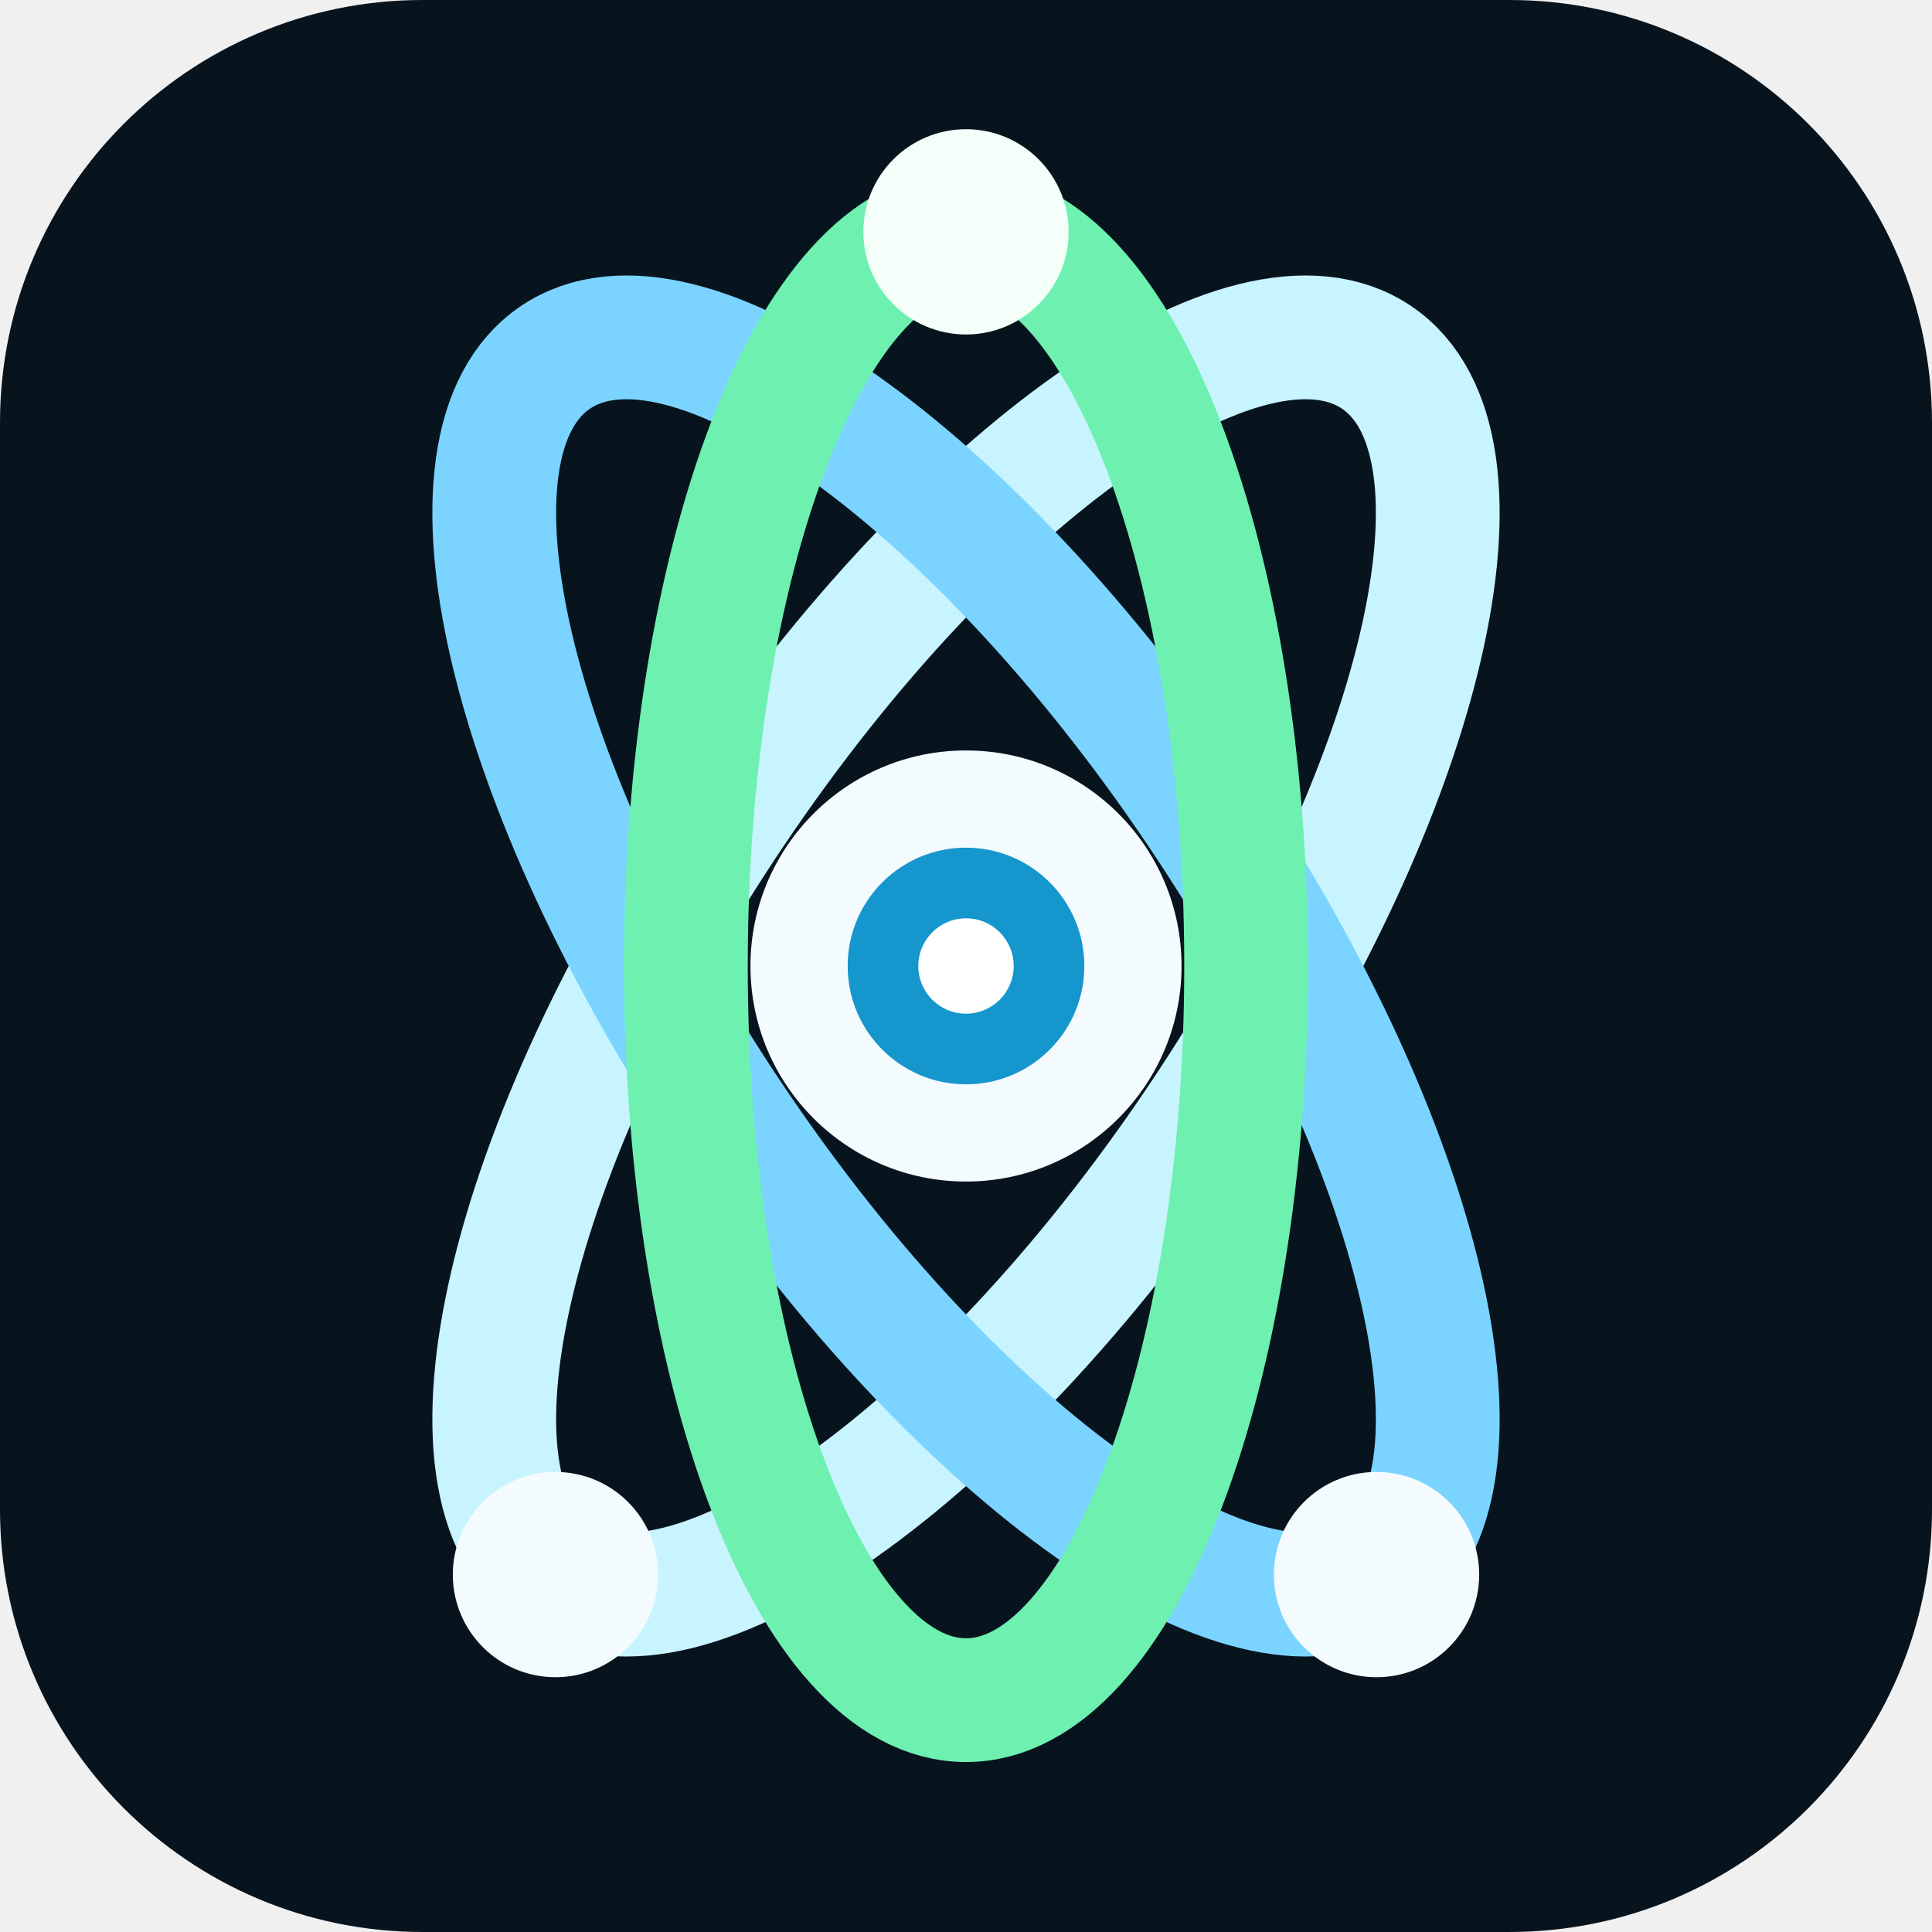
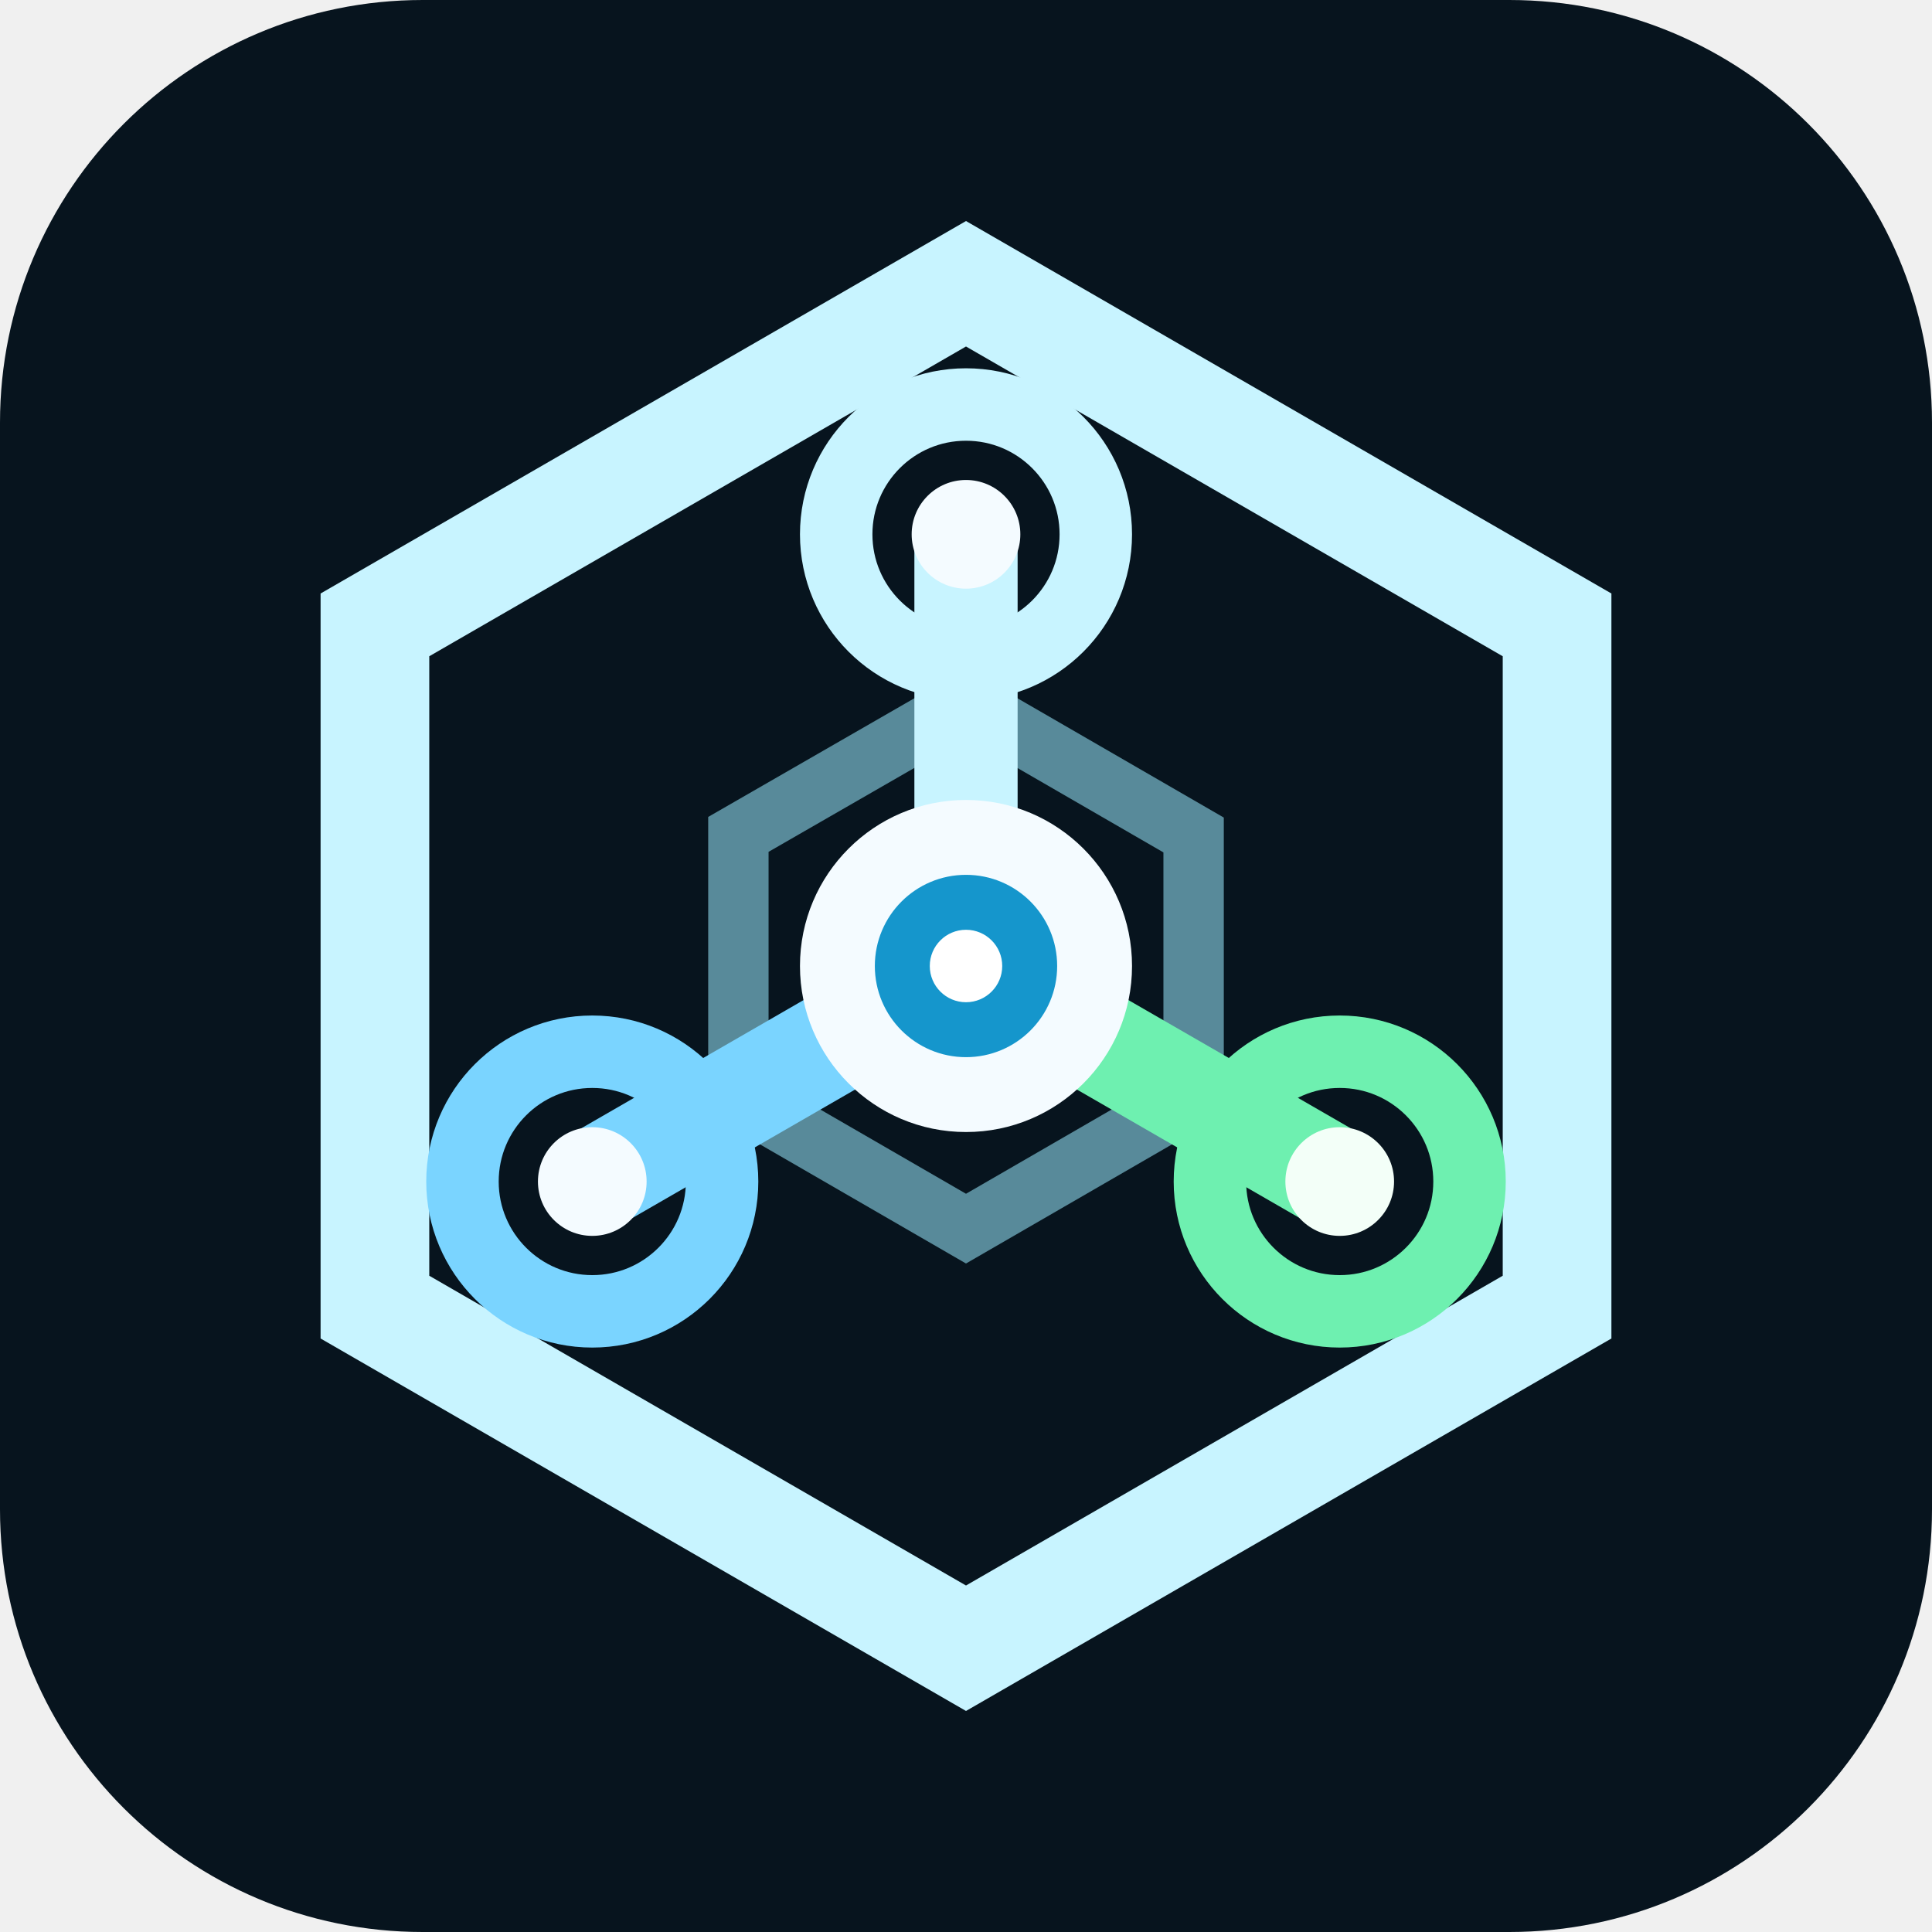
<svg xmlns="http://www.w3.org/2000/svg" viewBox="0 0 32.00 32.00" role="img" aria-labelledby="logoTitle">
  <rect width="32" height="32" rx="7.00" fill="#07141E" />
-   <g transform="translate(16.00 16.00)" fill="none" stroke-linecap="round" stroke-width="2.05">
-     <ellipse rx="12.16" ry="4.64" transform="rotate(-56)" stroke="#C8F4FF" />
-     <ellipse rx="12.16" ry="4.64" transform="rotate(56)" stroke="#7AD4FF" />
-     <ellipse rx="4.64" ry="12.16" stroke="#6EF0B0" />
+   <g transform="translate(16.00 16.00)" fill="none" stroke-linecap="round">
+     <path d="M 0.00 -11.30 L 9.79 -5.65 L 9.79 5.65 L 0.00 11.30 L -9.79 5.65 L -9.79 -5.65 Z" stroke="#C8F4FF" stroke-width="1.80" />
+     <path d="M 0.00 -4.35 L 3.77 -2.17 L 3.77 2.17 L 0.00 4.35 L -3.77 2.17 L -3.77 -2.18 Z" stroke="#9AEBFF" stroke-width="1.00" opacity="0.55" />
+     <path d="M0 0 L0.00 -7.15" stroke="#C8F4FF" stroke-width="1.71" />
+     <path d="M0 0 L-6.19 3.57" stroke="#7AD4FF" stroke-width="1.71" />
+     <path d="M0 0 L6.19 3.57" stroke="#6EF0B0" stroke-width="1.71" />
+     <circle cx="0.00" cy="-7.15" r="2.15" fill="none" stroke="#C8F4FF" stroke-width="1.20" />
+     <circle cx="0.00" cy="-7.15" r="0.90" fill="#F4FBFF" />
+     <circle cx="-6.19" cy="3.57" r="2.15" fill="none" stroke="#7AD4FF" stroke-width="1.20" />
+     <circle cx="-6.19" cy="3.57" r="0.90" fill="#F4FBFF" />
+     <circle cx="6.19" cy="3.57" r="2.15" fill="none" stroke="#6EF0B0" stroke-width="1.20" />
+     <circle cx="6.19" cy="3.57" r="0.90" fill="#F3FFF8" />
+     <circle r="2.75" fill="#F4FBFF" />
+     <circle r="1.51" fill="#1596CC" />
+     <circle r="0.60" fill="#FFFFFF" />
  </g>
-   <circle cx="9.20" cy="26.08" r="1.70" fill="#F4FBFF" />
-   <circle cx="22.80" cy="26.08" r="1.70" fill="#F4FBFF" />
-   <circle cx="16.00" cy="3.84" r="1.70" fill="#F3FFF8" />
-   <circle cx="16.00" cy="16.00" r="3.57" fill="#F4FBFF" />
-   <circle cx="16.00" cy="16.00" r="1.96" fill="#1596CC" />
-   <circle cx="16.00" cy="16.00" r="0.79" fill="#FFFFFF" />
</svg>
